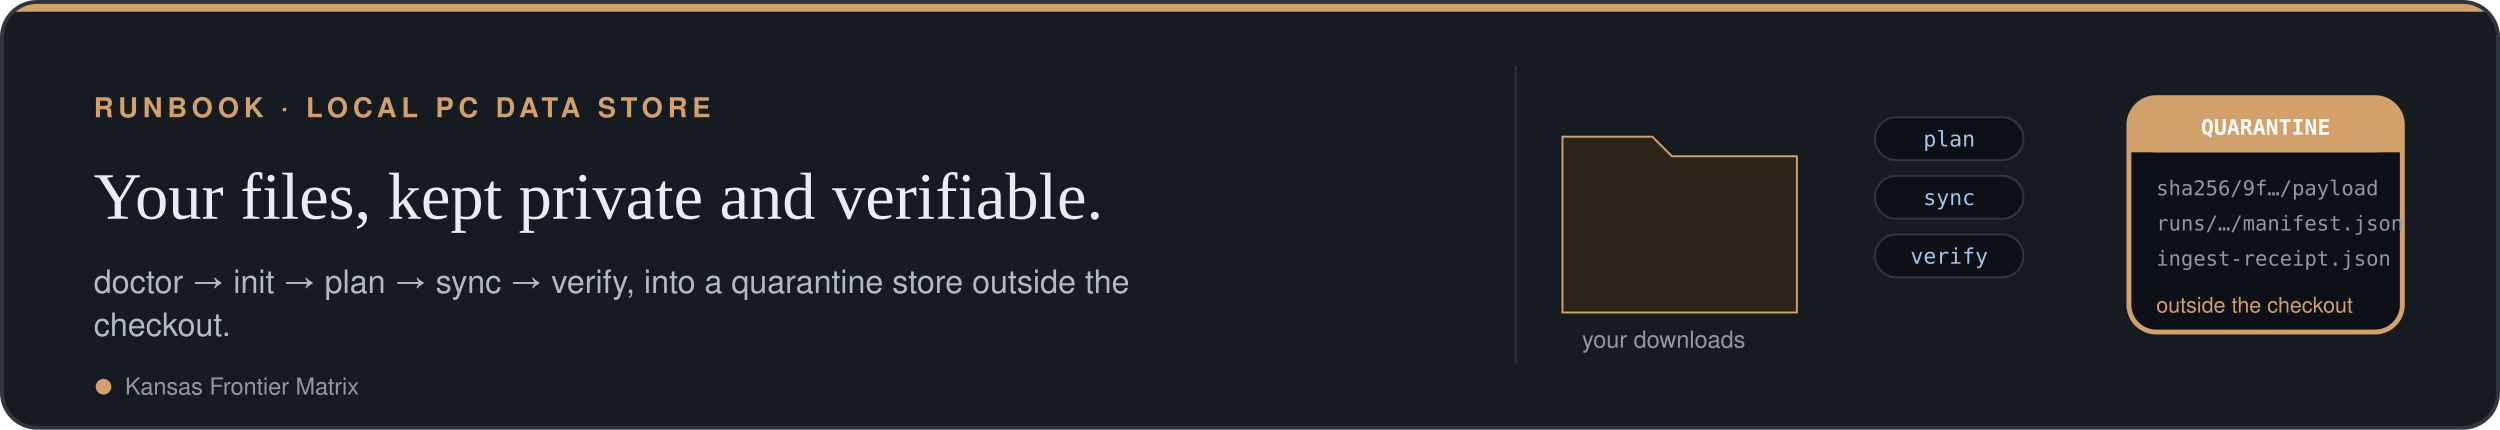
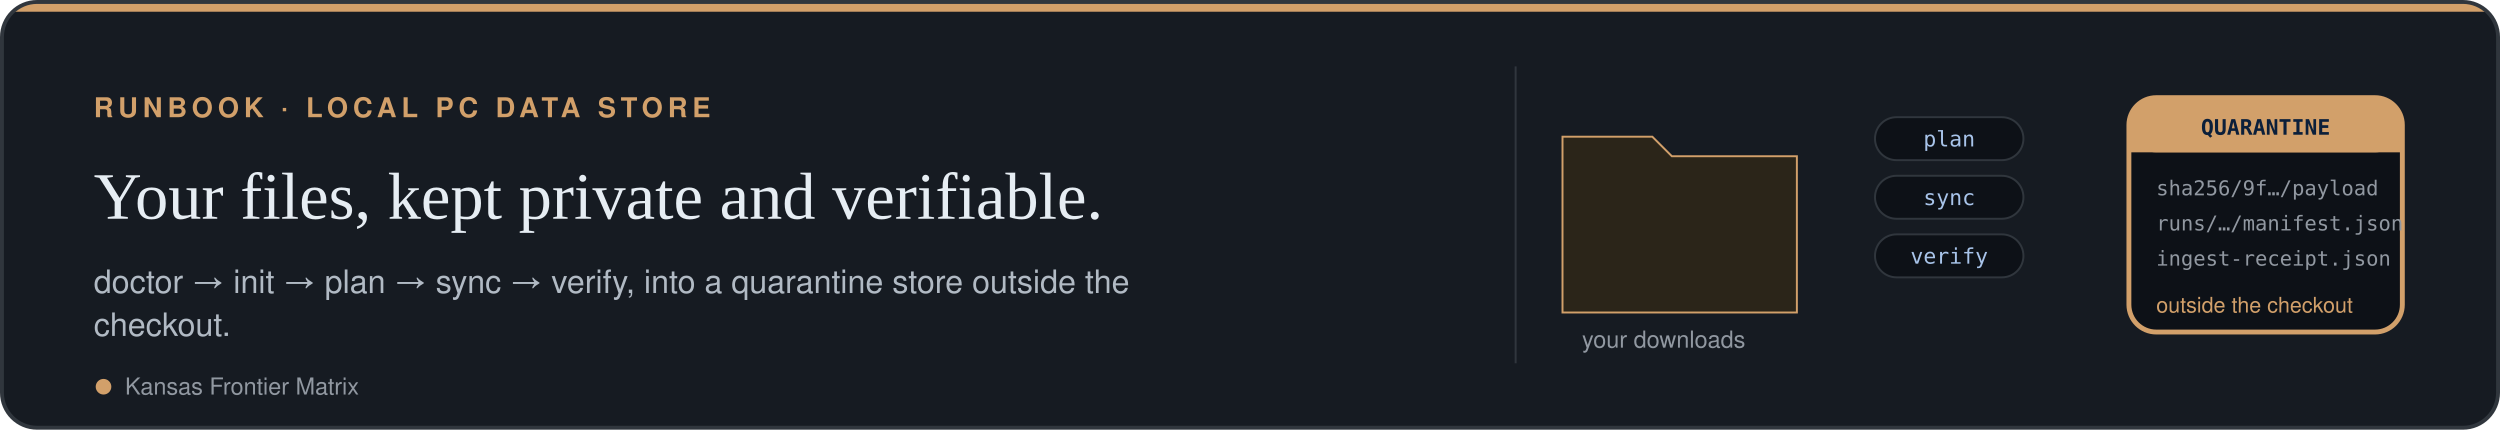
<svg xmlns="http://www.w3.org/2000/svg" viewBox="0 0 1280 220" width="1280" height="220" role="img" aria-labelledby="t d">
  <defs>
    <clipPath id="frame">
      <rect x="1" y="1" width="1278" height="218" rx="18" />
    </clipPath>
    <style>
      .serif{font-family:Georgia,'Times New Roman',serif}
      .sans{font-family:-apple-system,'Segoe UI',Helvetica,Arial,sans-serif}
      .mono{font-family:ui-monospace,SFMono-Regular,Menlo,Consolas,monospace}
      .lbl{font-family:-apple-system,'Segoe UI',Helvetica,Arial,sans-serif;font-size:14px;letter-spacing:2.5px;font-weight:700}
-       .f{animation:fly 6s cubic-bezier(.4,0,.3,1) infinite;opacity:0}.f1{animation-delay:-2s}.f2{animation-delay:-4s}
+       .f{animation:fly 4s cubic-bezier(.4,0,.3,1) 1 both;opacity:0}.f1{animation-delay:-1.33s}.f2{animation-delay:-2.67s}
      @keyframes fly{0%{transform:translate(860px,115px);opacity:0}10%{opacity:1}45%{transform:translate(1000px,96px) rotate(8deg)}75%{transform:translate(1150px,110px) scale(.5);opacity:1}85%,100%{transform:translate(1150px,110px) scale(.2);opacity:0}}
      @media (prefers-reduced-motion: reduce){.f{animation:none!important}.f0{opacity:1;transform:translate(1000px,96px)}}
    </style>
  </defs>
  <g clip-path="url(#frame)">
    <rect width="1280" height="220" fill="#161B22" />
    <rect width="1280" height="6" fill="#D2A06A" />
    <text x="48" y="60" class="lbl" fill="#D2A06A">RUNBOOK · LOCAL PC DATA STORE</text>
    <text x="48" y="112" class="serif" font-size="34" fill="#E6EDF3">Your files, kept private and verifiable.</text>
    <text x="48" y="150" class="sans" font-size="16.5" fill="#B1BAC4">doctor → init → plan → sync → verify, into a quarantine store outside the</text>
    <text x="48" y="172" class="sans" font-size="16.5" fill="#B1BAC4">checkout.</text>
    <g transform="translate(48,202)" class="sans" font-size="12" fill="#9198A1">
      <circle cx="5" cy="-4" r="4" fill="#D2A06A" />
      <text x="16" y="0">Kansas Frontier Matrix</text>
    </g>
    <line x1="776" y1="34" x2="776" y2="186" stroke="#30363D" />
    <g class="sans" font-size="12">
      <path d="M800,70 h46 l10,10 h64 v80 h-120 Z" fill="#2B2519" stroke="#D2A06A" />
      <text x="810" y="178" fill="#9198A1">your downloads</text>
      <rect x="1090" y="50" width="140" height="120" rx="14" fill="#0D1117" stroke="#D2A06A" stroke-width="2.5" />
      <rect x="1090" y="50" width="140" height="28" rx="14" fill="#D2A06A" />
      <rect x="1090" y="64" width="140" height="14" fill="#D2A06A" />
-       <text x="1160" y="69" text-anchor="middle" class="mono" font-size="11" font-weight="700" fill="#FFFFFE">QUARANTINE</text>
+       <text x="1160" y="69" text-anchor="middle" class="mono" font-size="11" font-weight="700" fill="#0B1F3A">QUARANTINE</text>
      <text x="1104" y="100" class="mono" font-size="10.5" fill="#9198A1">sha256/9f…/payload</text>
      <text x="1104" y="118" class="mono" font-size="10.5" fill="#9198A1">runs/…/manifest.json</text>
      <text x="1104" y="136" class="mono" font-size="10.5" fill="#9198A1">ingest-receipt.json</text>
      <text x="1104" y="160" font-size="11" fill="#D2A06A">outside the checkout</text>
    </g>
    <g class="sans" font-size="11.5">
      <g transform="translate(960,60)">
        <rect width="76" height="22" rx="11" fill="#0D1117" stroke="#30363D" />
        <text x="38" y="15" text-anchor="middle" class="mono" font-size="11" fill="#A8C4EA">plan</text>
      </g>
      <g transform="translate(960,90)">
        <rect width="76" height="22" rx="11" fill="#0D1117" stroke="#30363D" />
        <text x="38" y="15" text-anchor="middle" class="mono" font-size="11" fill="#A8C4EA">sync</text>
      </g>
      <g transform="translate(960,120)">
        <rect width="76" height="22" rx="11" fill="#0D1117" stroke="#30363D" />
        <text x="38" y="15" text-anchor="middle" class="mono" font-size="11" fill="#A8C4EA">verify</text>
      </g>
    </g>
    <g class="f f0">
      <rect x="-9" y="-11" width="18" height="22" rx="2" fill="#0D1117" stroke="#7FA9E3" stroke-width="1.5" />
      <path d="M-5,-4 h10 M-5,1 h10 M-5,6 h7" stroke="#7FA9E3" stroke-width="1.2" />
    </g>
    <g class="f f1">
      <rect x="-9" y="-11" width="18" height="22" rx="2" fill="#0D1117" stroke="#7FA9E3" stroke-width="1.5" />
      <path d="M-5,-4 h10 M-5,1 h10 M-5,6 h7" stroke="#7FA9E3" stroke-width="1.2" />
    </g>
    <g class="f f2">
      <rect x="-9" y="-11" width="18" height="22" rx="2" fill="#0D1117" stroke="#7FA9E3" stroke-width="1.5" />
      <path d="M-5,-4 h10 M-5,1 h10 M-5,6 h7" stroke="#7FA9E3" stroke-width="1.2" />
    </g>
  </g>
  <rect x="1" y="1" width="1278" height="218" rx="18" fill="none" stroke="#30363D" stroke-width="2" />
</svg>
